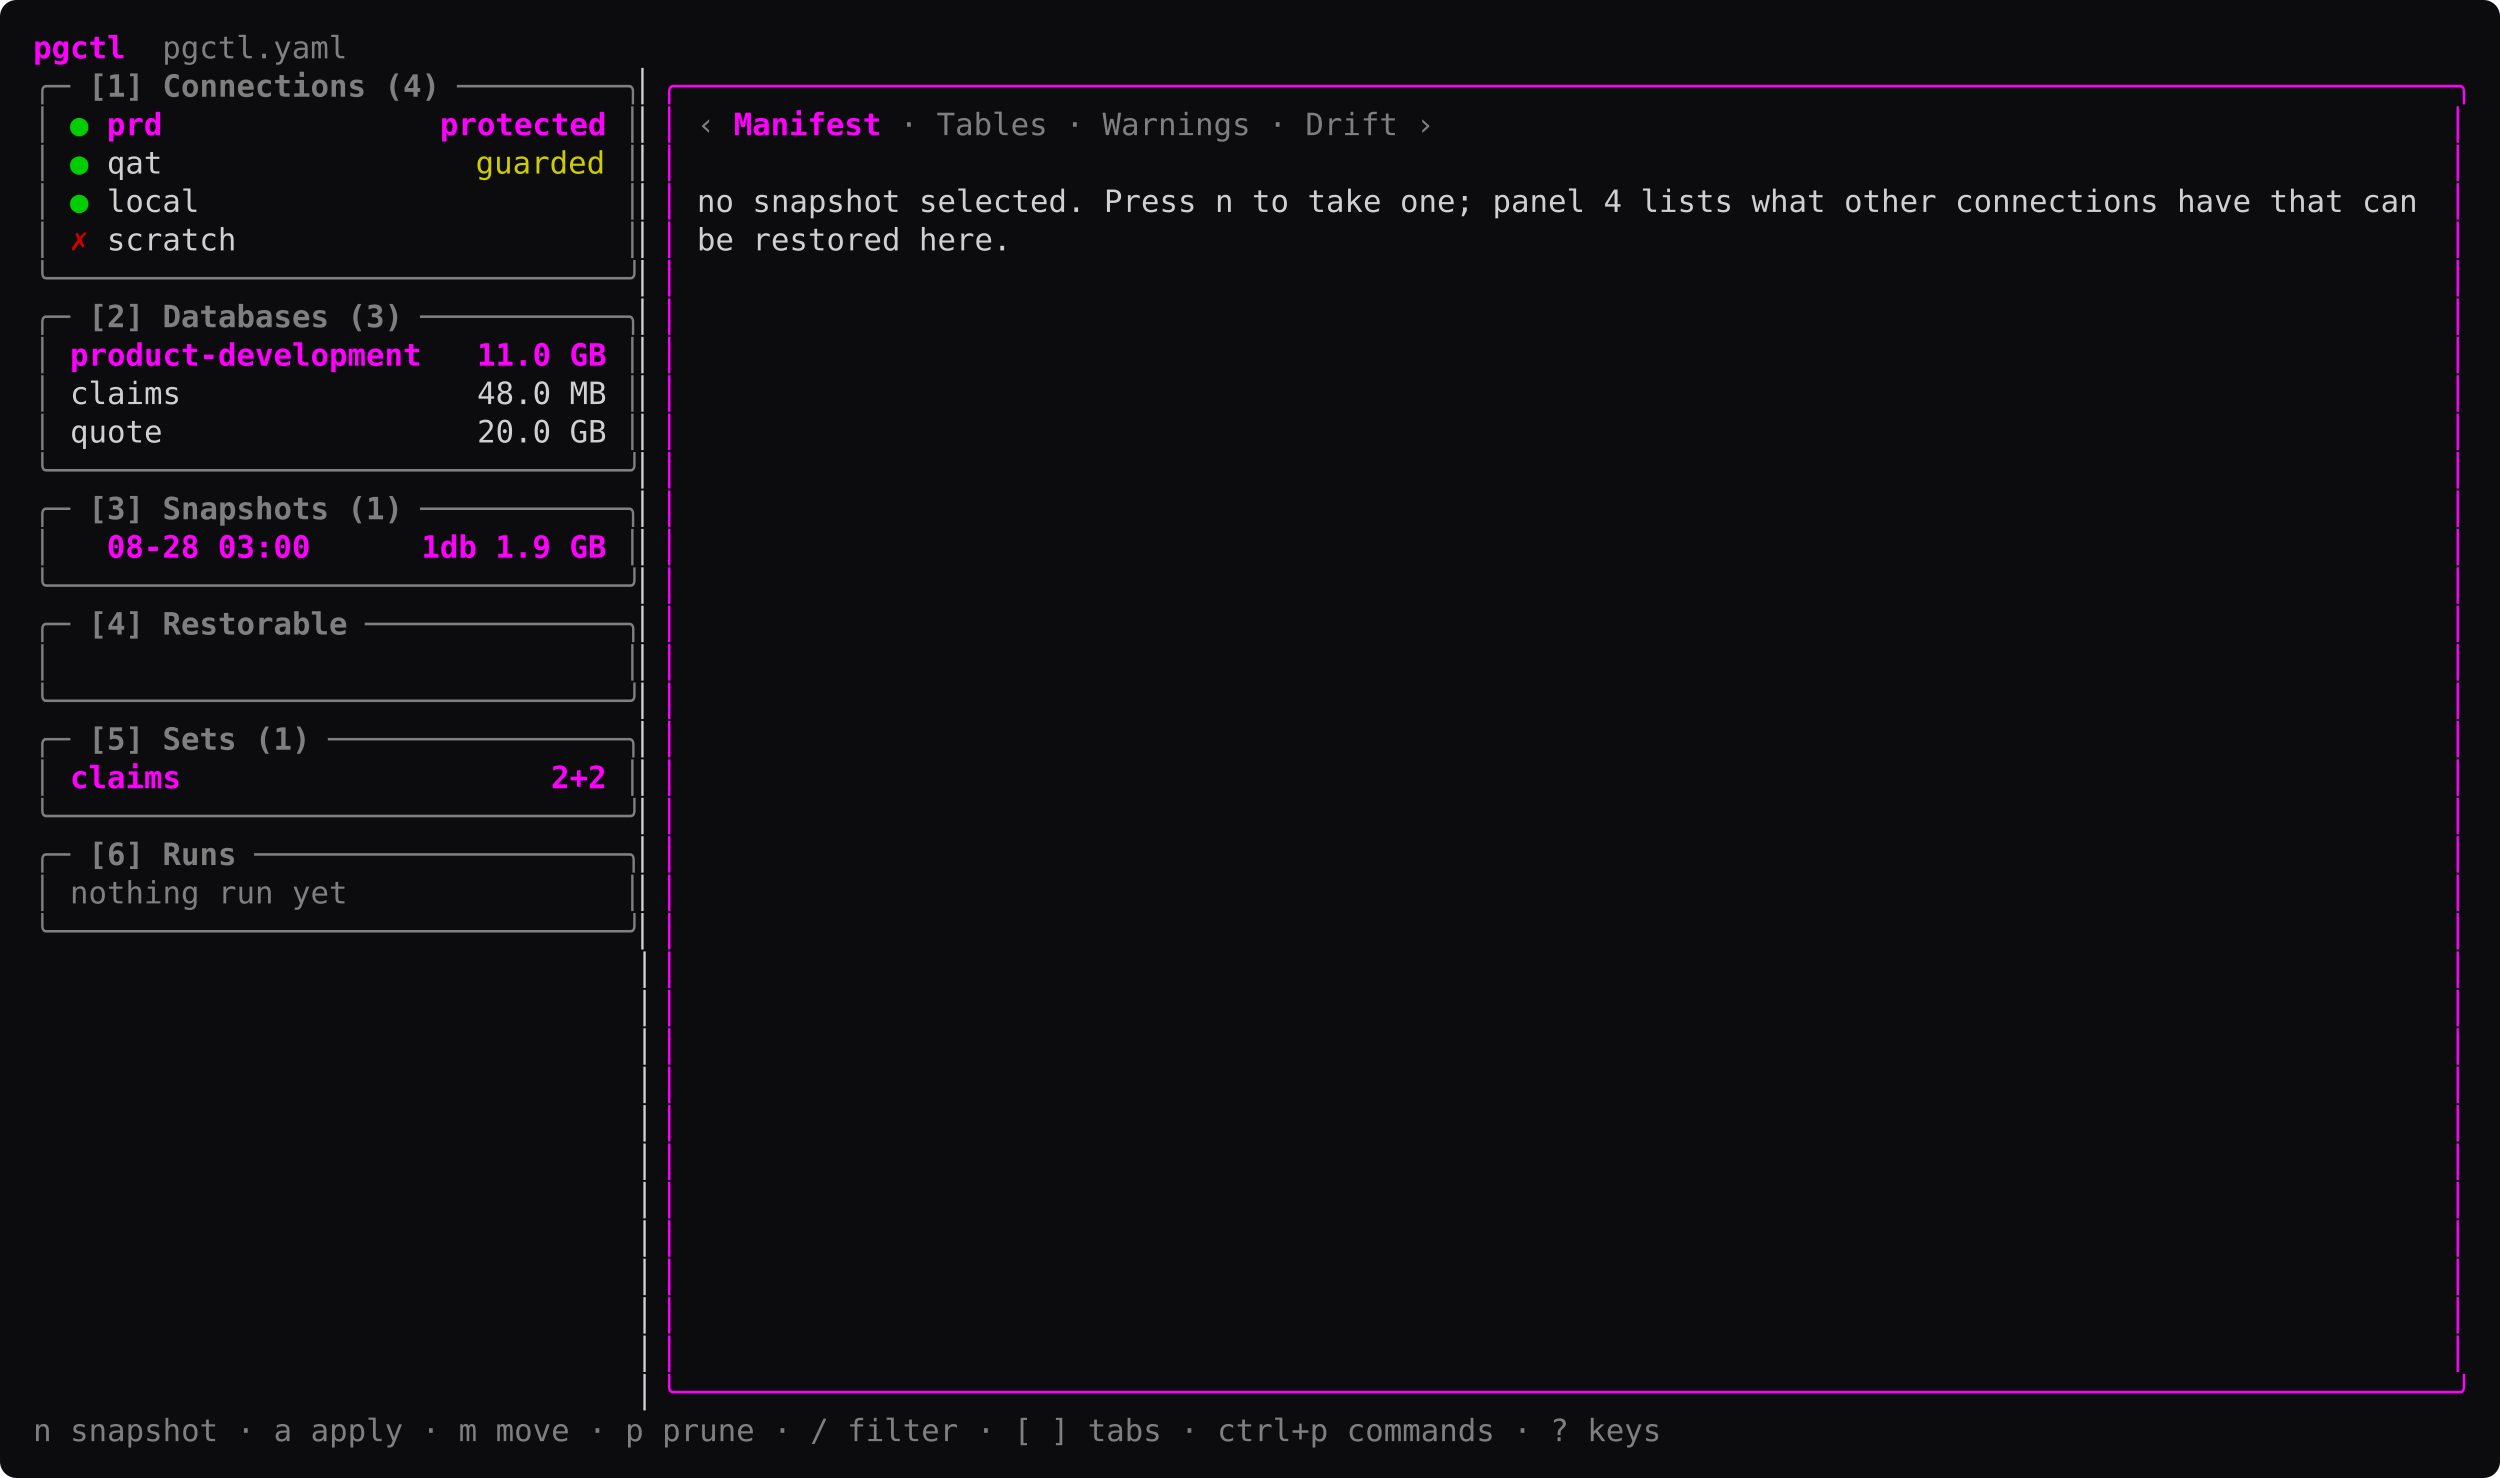
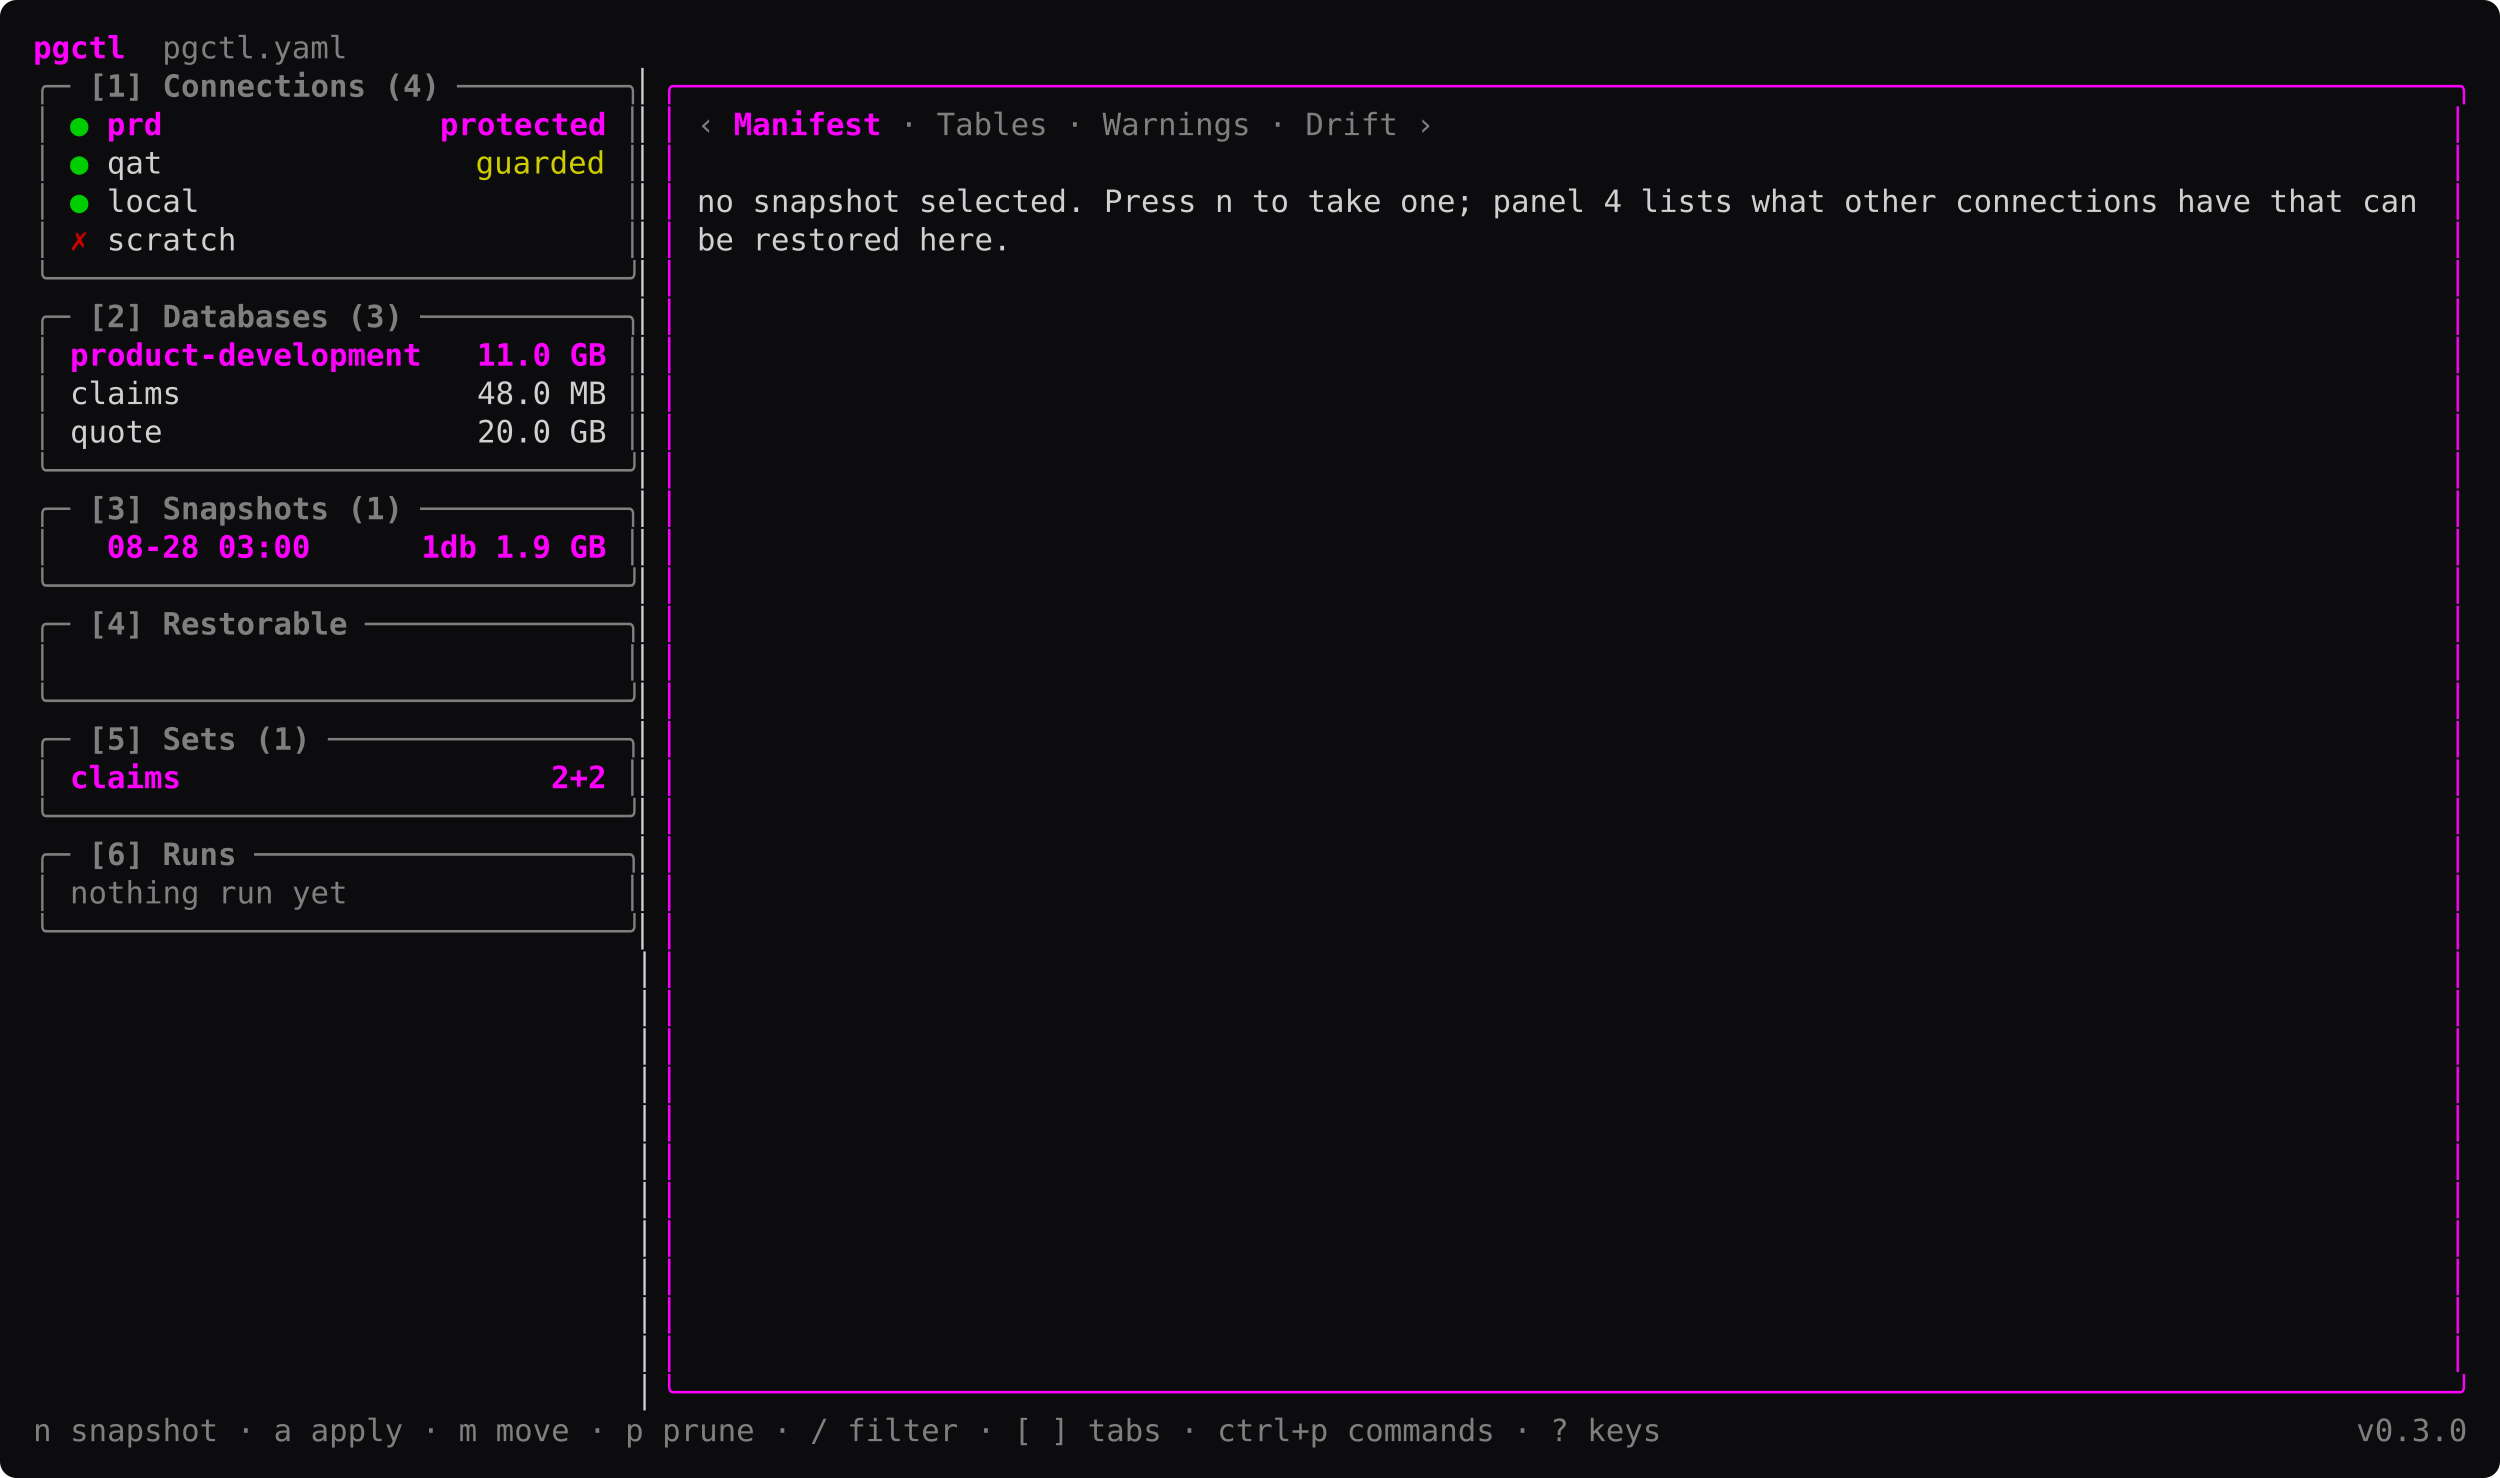
<svg xmlns="http://www.w3.org/2000/svg" width="1057.6" height="625.25" viewBox="0 0 1057.6 625.25" font-family="ui-monospace, 'SF Mono', SFMono-Regular, Menlo, Consolas, 'DejaVu Sans Mono', monospace" font-size="13" role="img">
  <rect width="1057.6" height="625.25" rx="7" fill="#0c0c0e" />
  <text x="14" y="24.68" textLength="39" lengthAdjust="spacing" fill="#ff00ff" font-weight="600" xml:space="preserve">pgctl</text>
  <text x="53" y="24.68" textLength="93.6" lengthAdjust="spacing" fill="#7f7f7f" xml:space="preserve">  pgctl.yaml</text>
  <text x="14" y="40.92" textLength="15.6" lengthAdjust="spacing" fill="#7f7f7f" xml:space="preserve">╭─</text>
  <text x="29.6" y="40.92" textLength="156" lengthAdjust="spacing" fill="#7f7f7f" font-weight="600" xml:space="preserve"> [1] Connections (4)</text>
  <text x="193.4" y="40.92" textLength="78" lengthAdjust="spacing" fill="#7f7f7f" xml:space="preserve">─────────╮</text>
  <text x="271.4" y="40.92" textLength="7.8" lengthAdjust="spacing" fill="#d0d0d0" xml:space="preserve">▏</text>
  <text x="279.2" y="40.92" textLength="764.4" lengthAdjust="spacing" fill="#ff00ff" xml:space="preserve">╭────────────────────────────────────────────────────────────────────────────────────────────────╮</text>
  <text x="14" y="57.17" textLength="7.8" lengthAdjust="spacing" fill="#7f7f7f" xml:space="preserve">│</text>
  <text x="29.6" y="57.17" textLength="7.8" lengthAdjust="spacing" fill="#00cd00" xml:space="preserve">●</text>
  <text x="45.2" y="57.17" textLength="210.6" lengthAdjust="spacing" fill="#ff00ff" font-weight="600" xml:space="preserve">prd               protected</text>
  <text x="263.6" y="57.17" textLength="7.8" lengthAdjust="spacing" fill="#7f7f7f" xml:space="preserve">│</text>
  <text x="271.4" y="57.17" textLength="7.8" lengthAdjust="spacing" fill="#d0d0d0" xml:space="preserve">▏</text>
  <text x="279.2" y="57.17" textLength="7.8" lengthAdjust="spacing" fill="#ff00ff" xml:space="preserve">│</text>
  <text x="294.8" y="57.17" textLength="7.8" lengthAdjust="spacing" fill="#7f7f7f" xml:space="preserve">‹</text>
  <text x="310.4" y="57.17" textLength="7.8" lengthAdjust="spacing" fill="#ff00ff" font-weight="600" xml:space="preserve">M</text>
  <text x="318.2" y="57.17" textLength="7.8" lengthAdjust="spacing" fill="#ff00ff" font-weight="600" xml:space="preserve">a</text>
  <text x="326" y="57.17" textLength="7.8" lengthAdjust="spacing" fill="#ff00ff" font-weight="600" xml:space="preserve">n</text>
  <text x="333.8" y="57.17" textLength="7.8" lengthAdjust="spacing" fill="#ff00ff" font-weight="600" xml:space="preserve">i</text>
  <text x="341.6" y="57.17" textLength="7.8" lengthAdjust="spacing" fill="#ff00ff" font-weight="600" xml:space="preserve">f</text>
  <text x="349.4" y="57.17" textLength="7.8" lengthAdjust="spacing" fill="#ff00ff" font-weight="600" xml:space="preserve">e</text>
  <text x="357.2" y="57.17" textLength="7.8" lengthAdjust="spacing" fill="#ff00ff" font-weight="600" xml:space="preserve">s</text>
  <text x="365" y="57.17" textLength="7.8" lengthAdjust="spacing" fill="#ff00ff" font-weight="600" xml:space="preserve">t</text>
  <text x="380.6" y="57.17" textLength="7.8" lengthAdjust="spacing" fill="#7f7f7f" xml:space="preserve">·</text>
  <text x="388.4" y="57.17" textLength="54.6" lengthAdjust="spacing" fill="#7f7f7f" xml:space="preserve"> Tables</text>
  <text x="450.8" y="57.17" textLength="7.8" lengthAdjust="spacing" fill="#7f7f7f" xml:space="preserve">·</text>
  <text x="458.6" y="57.17" textLength="70.2" lengthAdjust="spacing" fill="#7f7f7f" xml:space="preserve"> Warnings</text>
  <text x="536.6" y="57.17" textLength="7.8" lengthAdjust="spacing" fill="#7f7f7f" xml:space="preserve">·</text>
  <text x="544.4" y="57.17" textLength="46.8" lengthAdjust="spacing" fill="#7f7f7f" xml:space="preserve"> Drift</text>
  <text x="599" y="57.17" textLength="7.8" lengthAdjust="spacing" fill="#7f7f7f" xml:space="preserve">›</text>
  <text x="1035.8" y="57.17" textLength="7.8" lengthAdjust="spacing" fill="#ff00ff" xml:space="preserve">│</text>
  <text x="14" y="73.42" textLength="7.8" lengthAdjust="spacing" fill="#7f7f7f" xml:space="preserve">│</text>
  <text x="29.6" y="73.42" textLength="7.8" lengthAdjust="spacing" fill="#00cd00" xml:space="preserve">●</text>
  <text x="45.2" y="73.42" textLength="23.4" lengthAdjust="spacing" fill="#d0d0d0" xml:space="preserve">qat</text>
  <text x="201.2" y="73.42" textLength="54.6" lengthAdjust="spacing" fill="#cdcd00" xml:space="preserve">guarded</text>
  <text x="263.6" y="73.42" textLength="7.8" lengthAdjust="spacing" fill="#7f7f7f" xml:space="preserve">│</text>
  <text x="271.4" y="73.42" textLength="7.8" lengthAdjust="spacing" fill="#d0d0d0" xml:space="preserve">▏</text>
  <text x="279.2" y="73.42" textLength="7.8" lengthAdjust="spacing" fill="#ff00ff" xml:space="preserve">│</text>
  <text x="1035.8" y="73.42" textLength="7.8" lengthAdjust="spacing" fill="#ff00ff" xml:space="preserve">│</text>
  <text x="14" y="89.67" textLength="7.8" lengthAdjust="spacing" fill="#7f7f7f" xml:space="preserve">│</text>
  <text x="29.6" y="89.67" textLength="7.8" lengthAdjust="spacing" fill="#00cd00" xml:space="preserve">●</text>
  <text x="45.2" y="89.67" textLength="39" lengthAdjust="spacing" fill="#d0d0d0" xml:space="preserve">local</text>
  <text x="263.6" y="89.67" textLength="7.8" lengthAdjust="spacing" fill="#7f7f7f" xml:space="preserve">│</text>
  <text x="271.4" y="89.67" textLength="7.8" lengthAdjust="spacing" fill="#d0d0d0" xml:space="preserve">▏</text>
  <text x="279.2" y="89.67" textLength="7.8" lengthAdjust="spacing" fill="#ff00ff" xml:space="preserve">│</text>
  <text x="287" y="89.67" textLength="733.2" lengthAdjust="spacing" fill="#d0d0d0" xml:space="preserve"> no snapshot selected. Press n to take one; panel 4 lists what other connections have that can</text>
  <text x="1035.8" y="89.67" textLength="7.8" lengthAdjust="spacing" fill="#ff00ff" xml:space="preserve">│</text>
  <text x="14" y="105.92" textLength="7.8" lengthAdjust="spacing" fill="#7f7f7f" xml:space="preserve">│</text>
  <text x="29.6" y="105.92" textLength="7.8" lengthAdjust="spacing" fill="#cd0000" font-weight="600" xml:space="preserve">✗</text>
  <text x="45.2" y="105.92" textLength="54.6" lengthAdjust="spacing" fill="#d0d0d0" xml:space="preserve">scratch</text>
  <text x="263.6" y="105.92" textLength="7.8" lengthAdjust="spacing" fill="#7f7f7f" xml:space="preserve">│</text>
  <text x="271.4" y="105.92" textLength="7.8" lengthAdjust="spacing" fill="#d0d0d0" xml:space="preserve">▏</text>
  <text x="279.2" y="105.92" textLength="7.8" lengthAdjust="spacing" fill="#ff00ff" xml:space="preserve">│</text>
  <text x="287" y="105.92" textLength="140.4" lengthAdjust="spacing" fill="#d0d0d0" xml:space="preserve"> be restored here.</text>
  <text x="1035.8" y="105.92" textLength="7.8" lengthAdjust="spacing" fill="#ff00ff" xml:space="preserve">│</text>
  <text x="14" y="122.17" textLength="257.4" lengthAdjust="spacing" fill="#7f7f7f" xml:space="preserve">╰───────────────────────────────╯</text>
  <text x="271.4" y="122.17" textLength="7.8" lengthAdjust="spacing" fill="#d0d0d0" xml:space="preserve">▏</text>
  <text x="279.2" y="122.17" textLength="7.8" lengthAdjust="spacing" fill="#ff00ff" xml:space="preserve">│</text>
  <text x="1035.8" y="122.17" textLength="7.8" lengthAdjust="spacing" fill="#ff00ff" xml:space="preserve">│</text>
  <text x="14" y="138.43" textLength="15.6" lengthAdjust="spacing" fill="#7f7f7f" xml:space="preserve">╭─</text>
  <text x="29.6" y="138.43" textLength="140.4" lengthAdjust="spacing" fill="#7f7f7f" font-weight="600" xml:space="preserve"> [2] Databases (3)</text>
  <text x="177.8" y="138.43" textLength="93.6" lengthAdjust="spacing" fill="#7f7f7f" xml:space="preserve">───────────╮</text>
  <text x="271.4" y="138.43" textLength="7.8" lengthAdjust="spacing" fill="#d0d0d0" xml:space="preserve">▏</text>
  <text x="279.2" y="138.43" textLength="7.8" lengthAdjust="spacing" fill="#ff00ff" xml:space="preserve">│</text>
  <text x="1035.8" y="138.43" textLength="7.8" lengthAdjust="spacing" fill="#ff00ff" xml:space="preserve">│</text>
  <text x="14" y="154.68" textLength="7.8" lengthAdjust="spacing" fill="#7f7f7f" xml:space="preserve">│</text>
  <text x="29.6" y="154.68" textLength="226.2" lengthAdjust="spacing" fill="#ff00ff" font-weight="600" xml:space="preserve">product-development   11.0 GB</text>
  <text x="263.6" y="154.68" textLength="7.8" lengthAdjust="spacing" fill="#7f7f7f" xml:space="preserve">│</text>
  <text x="271.4" y="154.68" textLength="7.8" lengthAdjust="spacing" fill="#d0d0d0" xml:space="preserve">▏</text>
  <text x="279.2" y="154.68" textLength="7.8" lengthAdjust="spacing" fill="#ff00ff" xml:space="preserve">│</text>
  <text x="1035.8" y="154.68" textLength="7.8" lengthAdjust="spacing" fill="#ff00ff" xml:space="preserve">│</text>
  <text x="14" y="170.93" textLength="7.8" lengthAdjust="spacing" fill="#7f7f7f" xml:space="preserve">│</text>
  <text x="21.8" y="170.93" textLength="234" lengthAdjust="spacing" fill="#d0d0d0" xml:space="preserve"> claims                48.0 MB</text>
  <text x="263.6" y="170.93" textLength="7.8" lengthAdjust="spacing" fill="#7f7f7f" xml:space="preserve">│</text>
  <text x="271.4" y="170.93" textLength="7.8" lengthAdjust="spacing" fill="#d0d0d0" xml:space="preserve">▏</text>
  <text x="279.2" y="170.93" textLength="7.8" lengthAdjust="spacing" fill="#ff00ff" xml:space="preserve">│</text>
  <text x="1035.8" y="170.93" textLength="7.8" lengthAdjust="spacing" fill="#ff00ff" xml:space="preserve">│</text>
  <text x="14" y="187.18" textLength="7.8" lengthAdjust="spacing" fill="#7f7f7f" xml:space="preserve">│</text>
  <text x="21.8" y="187.18" textLength="234" lengthAdjust="spacing" fill="#d0d0d0" xml:space="preserve"> quote                 20.0 GB</text>
  <text x="263.6" y="187.18" textLength="7.8" lengthAdjust="spacing" fill="#7f7f7f" xml:space="preserve">│</text>
  <text x="271.4" y="187.18" textLength="7.8" lengthAdjust="spacing" fill="#d0d0d0" xml:space="preserve">▏</text>
  <text x="279.2" y="187.18" textLength="7.8" lengthAdjust="spacing" fill="#ff00ff" xml:space="preserve">│</text>
  <text x="1035.8" y="187.18" textLength="7.8" lengthAdjust="spacing" fill="#ff00ff" xml:space="preserve">│</text>
  <text x="14" y="203.43" textLength="257.4" lengthAdjust="spacing" fill="#7f7f7f" xml:space="preserve">╰───────────────────────────────╯</text>
  <text x="271.4" y="203.43" textLength="7.8" lengthAdjust="spacing" fill="#d0d0d0" xml:space="preserve">▏</text>
  <text x="279.2" y="203.43" textLength="7.8" lengthAdjust="spacing" fill="#ff00ff" xml:space="preserve">│</text>
  <text x="1035.8" y="203.43" textLength="7.8" lengthAdjust="spacing" fill="#ff00ff" xml:space="preserve">│</text>
  <text x="14" y="219.68" textLength="15.6" lengthAdjust="spacing" fill="#7f7f7f" xml:space="preserve">╭─</text>
  <text x="29.6" y="219.68" textLength="140.4" lengthAdjust="spacing" fill="#7f7f7f" font-weight="600" xml:space="preserve"> [3] Snapshots (1)</text>
  <text x="177.8" y="219.68" textLength="93.6" lengthAdjust="spacing" fill="#7f7f7f" xml:space="preserve">───────────╮</text>
  <text x="271.4" y="219.68" textLength="7.8" lengthAdjust="spacing" fill="#d0d0d0" xml:space="preserve">▏</text>
  <text x="279.2" y="219.68" textLength="7.8" lengthAdjust="spacing" fill="#ff00ff" xml:space="preserve">│</text>
  <text x="1035.8" y="219.68" textLength="7.8" lengthAdjust="spacing" fill="#ff00ff" xml:space="preserve">│</text>
  <text x="14" y="235.93" textLength="7.8" lengthAdjust="spacing" fill="#7f7f7f" xml:space="preserve">│</text>
  <text x="45.2" y="235.93" textLength="210.6" lengthAdjust="spacing" fill="#ff00ff" font-weight="600" xml:space="preserve">08-28 03:00      1db 1.9 GB</text>
  <text x="263.6" y="235.93" textLength="7.8" lengthAdjust="spacing" fill="#7f7f7f" xml:space="preserve">│</text>
  <text x="271.4" y="235.93" textLength="7.8" lengthAdjust="spacing" fill="#d0d0d0" xml:space="preserve">▏</text>
  <text x="279.2" y="235.93" textLength="7.8" lengthAdjust="spacing" fill="#ff00ff" xml:space="preserve">│</text>
  <text x="1035.8" y="235.93" textLength="7.8" lengthAdjust="spacing" fill="#ff00ff" xml:space="preserve">│</text>
  <text x="14" y="252.18" textLength="257.4" lengthAdjust="spacing" fill="#7f7f7f" xml:space="preserve">╰───────────────────────────────╯</text>
  <text x="271.4" y="252.18" textLength="7.8" lengthAdjust="spacing" fill="#d0d0d0" xml:space="preserve">▏</text>
  <text x="279.2" y="252.18" textLength="7.8" lengthAdjust="spacing" fill="#ff00ff" xml:space="preserve">│</text>
  <text x="1035.8" y="252.18" textLength="7.8" lengthAdjust="spacing" fill="#ff00ff" xml:space="preserve">│</text>
  <text x="14" y="268.43" textLength="15.6" lengthAdjust="spacing" fill="#7f7f7f" xml:space="preserve">╭─</text>
  <text x="29.6" y="268.43" textLength="117" lengthAdjust="spacing" fill="#7f7f7f" font-weight="600" xml:space="preserve"> [4] Restorable</text>
  <text x="154.4" y="268.43" textLength="117" lengthAdjust="spacing" fill="#7f7f7f" xml:space="preserve">──────────────╮</text>
  <text x="271.4" y="268.43" textLength="7.8" lengthAdjust="spacing" fill="#d0d0d0" xml:space="preserve">▏</text>
  <text x="279.2" y="268.43" textLength="7.8" lengthAdjust="spacing" fill="#ff00ff" xml:space="preserve">│</text>
  <text x="1035.8" y="268.43" textLength="7.8" lengthAdjust="spacing" fill="#ff00ff" xml:space="preserve">│</text>
  <text x="14" y="284.68" textLength="7.8" lengthAdjust="spacing" fill="#7f7f7f" xml:space="preserve">│</text>
  <text x="263.6" y="284.68" textLength="7.8" lengthAdjust="spacing" fill="#7f7f7f" xml:space="preserve">│</text>
  <text x="271.4" y="284.68" textLength="7.8" lengthAdjust="spacing" fill="#d0d0d0" xml:space="preserve">▏</text>
  <text x="279.2" y="284.68" textLength="7.8" lengthAdjust="spacing" fill="#ff00ff" xml:space="preserve">│</text>
  <text x="1035.8" y="284.68" textLength="7.8" lengthAdjust="spacing" fill="#ff00ff" xml:space="preserve">│</text>
  <text x="14" y="300.93" textLength="257.4" lengthAdjust="spacing" fill="#7f7f7f" xml:space="preserve">╰───────────────────────────────╯</text>
  <text x="271.4" y="300.93" textLength="7.8" lengthAdjust="spacing" fill="#d0d0d0" xml:space="preserve">▏</text>
  <text x="279.2" y="300.93" textLength="7.8" lengthAdjust="spacing" fill="#ff00ff" xml:space="preserve">│</text>
  <text x="1035.8" y="300.93" textLength="7.8" lengthAdjust="spacing" fill="#ff00ff" xml:space="preserve">│</text>
  <text x="14" y="317.18" textLength="15.6" lengthAdjust="spacing" fill="#7f7f7f" xml:space="preserve">╭─</text>
  <text x="29.6" y="317.18" textLength="101.4" lengthAdjust="spacing" fill="#7f7f7f" font-weight="600" xml:space="preserve"> [5] Sets (1)</text>
  <text x="138.8" y="317.18" textLength="132.6" lengthAdjust="spacing" fill="#7f7f7f" xml:space="preserve">────────────────╮</text>
  <text x="271.4" y="317.18" textLength="7.8" lengthAdjust="spacing" fill="#d0d0d0" xml:space="preserve">▏</text>
  <text x="279.2" y="317.18" textLength="7.8" lengthAdjust="spacing" fill="#ff00ff" xml:space="preserve">│</text>
  <text x="1035.8" y="317.18" textLength="7.8" lengthAdjust="spacing" fill="#ff00ff" xml:space="preserve">│</text>
  <text x="14" y="333.43" textLength="7.8" lengthAdjust="spacing" fill="#7f7f7f" xml:space="preserve">│</text>
  <text x="29.6" y="333.43" textLength="226.2" lengthAdjust="spacing" fill="#ff00ff" font-weight="600" xml:space="preserve">claims                    2+2</text>
  <text x="263.6" y="333.43" textLength="7.8" lengthAdjust="spacing" fill="#7f7f7f" xml:space="preserve">│</text>
  <text x="271.4" y="333.43" textLength="7.8" lengthAdjust="spacing" fill="#d0d0d0" xml:space="preserve">▏</text>
  <text x="279.2" y="333.43" textLength="7.8" lengthAdjust="spacing" fill="#ff00ff" xml:space="preserve">│</text>
  <text x="1035.8" y="333.43" textLength="7.8" lengthAdjust="spacing" fill="#ff00ff" xml:space="preserve">│</text>
  <text x="14" y="349.68" textLength="257.4" lengthAdjust="spacing" fill="#7f7f7f" xml:space="preserve">╰───────────────────────────────╯</text>
  <text x="271.4" y="349.68" textLength="7.8" lengthAdjust="spacing" fill="#d0d0d0" xml:space="preserve">▏</text>
  <text x="279.2" y="349.68" textLength="7.8" lengthAdjust="spacing" fill="#ff00ff" xml:space="preserve">│</text>
  <text x="1035.8" y="349.68" textLength="7.8" lengthAdjust="spacing" fill="#ff00ff" xml:space="preserve">│</text>
  <text x="14" y="365.93" textLength="15.6" lengthAdjust="spacing" fill="#7f7f7f" xml:space="preserve">╭─</text>
  <text x="29.6" y="365.93" textLength="70.2" lengthAdjust="spacing" fill="#7f7f7f" font-weight="600" xml:space="preserve"> [6] Runs</text>
  <text x="107.6" y="365.93" textLength="163.8" lengthAdjust="spacing" fill="#7f7f7f" xml:space="preserve">────────────────────╮</text>
  <text x="271.4" y="365.93" textLength="7.8" lengthAdjust="spacing" fill="#d0d0d0" xml:space="preserve">▏</text>
  <text x="279.2" y="365.93" textLength="7.8" lengthAdjust="spacing" fill="#ff00ff" xml:space="preserve">│</text>
  <text x="1035.8" y="365.93" textLength="7.8" lengthAdjust="spacing" fill="#ff00ff" xml:space="preserve">│</text>
  <text x="14" y="382.18" textLength="7.8" lengthAdjust="spacing" fill="#7f7f7f" xml:space="preserve">│</text>
  <text x="29.6" y="382.18" textLength="117" lengthAdjust="spacing" fill="#7f7f7f" xml:space="preserve">nothing run yet</text>
  <text x="263.6" y="382.18" textLength="7.8" lengthAdjust="spacing" fill="#7f7f7f" xml:space="preserve">│</text>
  <text x="271.4" y="382.18" textLength="7.8" lengthAdjust="spacing" fill="#d0d0d0" xml:space="preserve">▏</text>
  <text x="279.2" y="382.18" textLength="7.8" lengthAdjust="spacing" fill="#ff00ff" xml:space="preserve">│</text>
  <text x="1035.8" y="382.18" textLength="7.8" lengthAdjust="spacing" fill="#ff00ff" xml:space="preserve">│</text>
  <text x="14" y="398.43" textLength="257.4" lengthAdjust="spacing" fill="#7f7f7f" xml:space="preserve">╰───────────────────────────────╯</text>
  <text x="271.4" y="398.43" textLength="7.8" lengthAdjust="spacing" fill="#d0d0d0" xml:space="preserve">▏</text>
  <text x="279.2" y="398.43" textLength="7.8" lengthAdjust="spacing" fill="#ff00ff" xml:space="preserve">│</text>
  <text x="1035.8" y="398.43" textLength="7.8" lengthAdjust="spacing" fill="#ff00ff" xml:space="preserve">│</text>
  <text x="14" y="414.68" textLength="265.2" lengthAdjust="spacing" fill="#d0d0d0" xml:space="preserve">                                 ▏</text>
  <text x="279.2" y="414.68" textLength="7.8" lengthAdjust="spacing" fill="#ff00ff" xml:space="preserve">│</text>
  <text x="1035.8" y="414.68" textLength="7.8" lengthAdjust="spacing" fill="#ff00ff" xml:space="preserve">│</text>
  <text x="14" y="430.93" textLength="265.2" lengthAdjust="spacing" fill="#d0d0d0" xml:space="preserve">                                 ▏</text>
  <text x="279.2" y="430.93" textLength="7.8" lengthAdjust="spacing" fill="#ff00ff" xml:space="preserve">│</text>
  <text x="1035.8" y="430.93" textLength="7.8" lengthAdjust="spacing" fill="#ff00ff" xml:space="preserve">│</text>
  <text x="14" y="447.18" textLength="265.2" lengthAdjust="spacing" fill="#d0d0d0" xml:space="preserve">                                 ▏</text>
  <text x="279.2" y="447.18" textLength="7.8" lengthAdjust="spacing" fill="#ff00ff" xml:space="preserve">│</text>
  <text x="1035.8" y="447.18" textLength="7.8" lengthAdjust="spacing" fill="#ff00ff" xml:space="preserve">│</text>
  <text x="14" y="463.43" textLength="265.2" lengthAdjust="spacing" fill="#d0d0d0" xml:space="preserve">                                 ▏</text>
  <text x="279.2" y="463.43" textLength="7.8" lengthAdjust="spacing" fill="#ff00ff" xml:space="preserve">│</text>
  <text x="1035.8" y="463.43" textLength="7.8" lengthAdjust="spacing" fill="#ff00ff" xml:space="preserve">│</text>
  <text x="14" y="479.68" textLength="265.2" lengthAdjust="spacing" fill="#d0d0d0" xml:space="preserve">                                 ▏</text>
  <text x="279.2" y="479.68" textLength="7.8" lengthAdjust="spacing" fill="#ff00ff" xml:space="preserve">│</text>
  <text x="1035.8" y="479.68" textLength="7.8" lengthAdjust="spacing" fill="#ff00ff" xml:space="preserve">│</text>
  <text x="14" y="495.93" textLength="265.2" lengthAdjust="spacing" fill="#d0d0d0" xml:space="preserve">                                 ▏</text>
  <text x="279.2" y="495.93" textLength="7.8" lengthAdjust="spacing" fill="#ff00ff" xml:space="preserve">│</text>
  <text x="1035.8" y="495.93" textLength="7.8" lengthAdjust="spacing" fill="#ff00ff" xml:space="preserve">│</text>
  <text x="14" y="512.17" textLength="265.2" lengthAdjust="spacing" fill="#d0d0d0" xml:space="preserve">                                 ▏</text>
  <text x="279.2" y="512.17" textLength="7.8" lengthAdjust="spacing" fill="#ff00ff" xml:space="preserve">│</text>
  <text x="1035.8" y="512.17" textLength="7.8" lengthAdjust="spacing" fill="#ff00ff" xml:space="preserve">│</text>
  <text x="14" y="528.42" textLength="265.2" lengthAdjust="spacing" fill="#d0d0d0" xml:space="preserve">                                 ▏</text>
  <text x="279.2" y="528.42" textLength="7.8" lengthAdjust="spacing" fill="#ff00ff" xml:space="preserve">│</text>
  <text x="1035.8" y="528.42" textLength="7.8" lengthAdjust="spacing" fill="#ff00ff" xml:space="preserve">│</text>
  <text x="14" y="544.67" textLength="265.2" lengthAdjust="spacing" fill="#d0d0d0" xml:space="preserve">                                 ▏</text>
  <text x="279.2" y="544.67" textLength="7.8" lengthAdjust="spacing" fill="#ff00ff" xml:space="preserve">│</text>
  <text x="1035.8" y="544.67" textLength="7.8" lengthAdjust="spacing" fill="#ff00ff" xml:space="preserve">│</text>
  <text x="14" y="560.92" textLength="265.2" lengthAdjust="spacing" fill="#d0d0d0" xml:space="preserve">                                 ▏</text>
  <text x="279.2" y="560.92" textLength="7.8" lengthAdjust="spacing" fill="#ff00ff" xml:space="preserve">│</text>
  <text x="1035.8" y="560.92" textLength="7.8" lengthAdjust="spacing" fill="#ff00ff" xml:space="preserve">│</text>
  <text x="14" y="577.17" textLength="265.2" lengthAdjust="spacing" fill="#d0d0d0" xml:space="preserve">                                 ▏</text>
  <text x="279.2" y="577.17" textLength="7.8" lengthAdjust="spacing" fill="#ff00ff" xml:space="preserve">│</text>
  <text x="1035.8" y="577.17" textLength="7.8" lengthAdjust="spacing" fill="#ff00ff" xml:space="preserve">│</text>
  <text x="14" y="593.42" textLength="265.2" lengthAdjust="spacing" fill="#d0d0d0" xml:space="preserve">                                 ▏</text>
  <text x="279.2" y="593.42" textLength="764.4" lengthAdjust="spacing" fill="#ff00ff" xml:space="preserve">╰────────────────────────────────────────────────────────────────────────────────────────────────╯</text>
  <text x="14" y="609.67" textLength="686.4" lengthAdjust="spacing" fill="#7f7f7f" xml:space="preserve">n snapshot · a apply · m move · p prune · / filter · [ ] tabs · ctrl+p commands · ? keys</text>
+   <text x="996.8" y="609.67" textLength="46.8" lengthAdjust="spacing" fill="#7f7f7f" xml:space="preserve">v0.3.0</text>
</svg>
